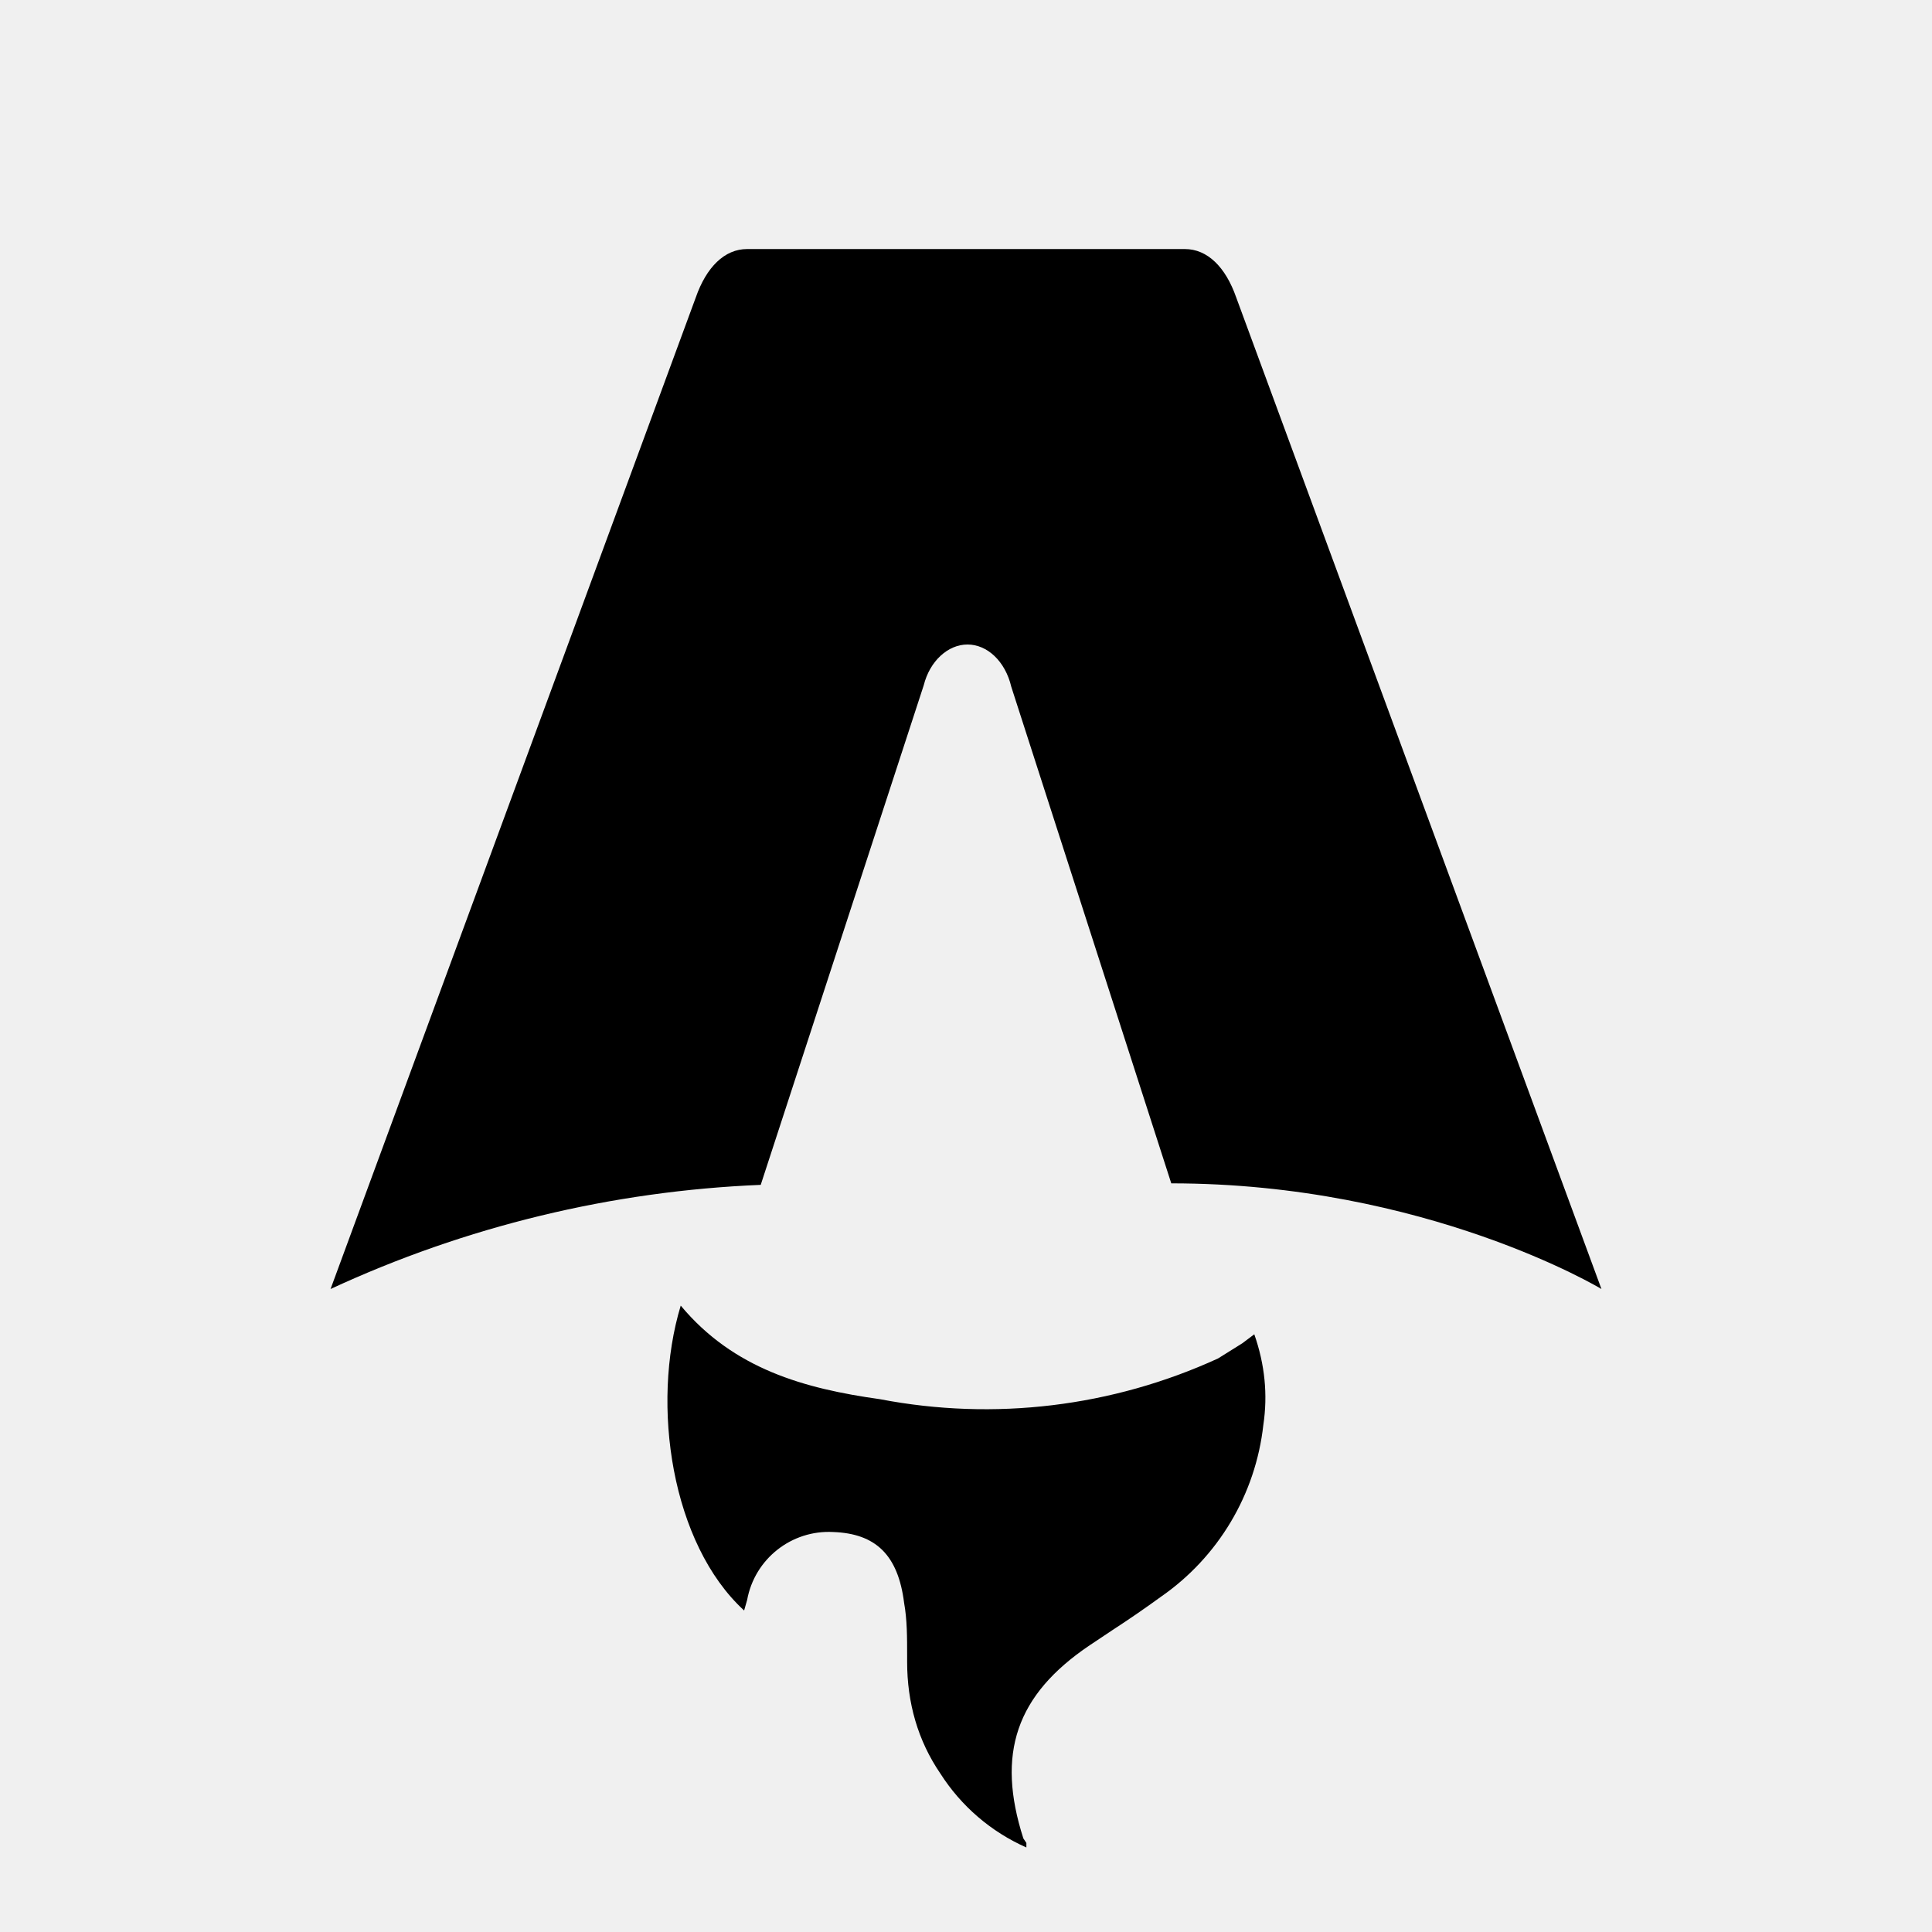
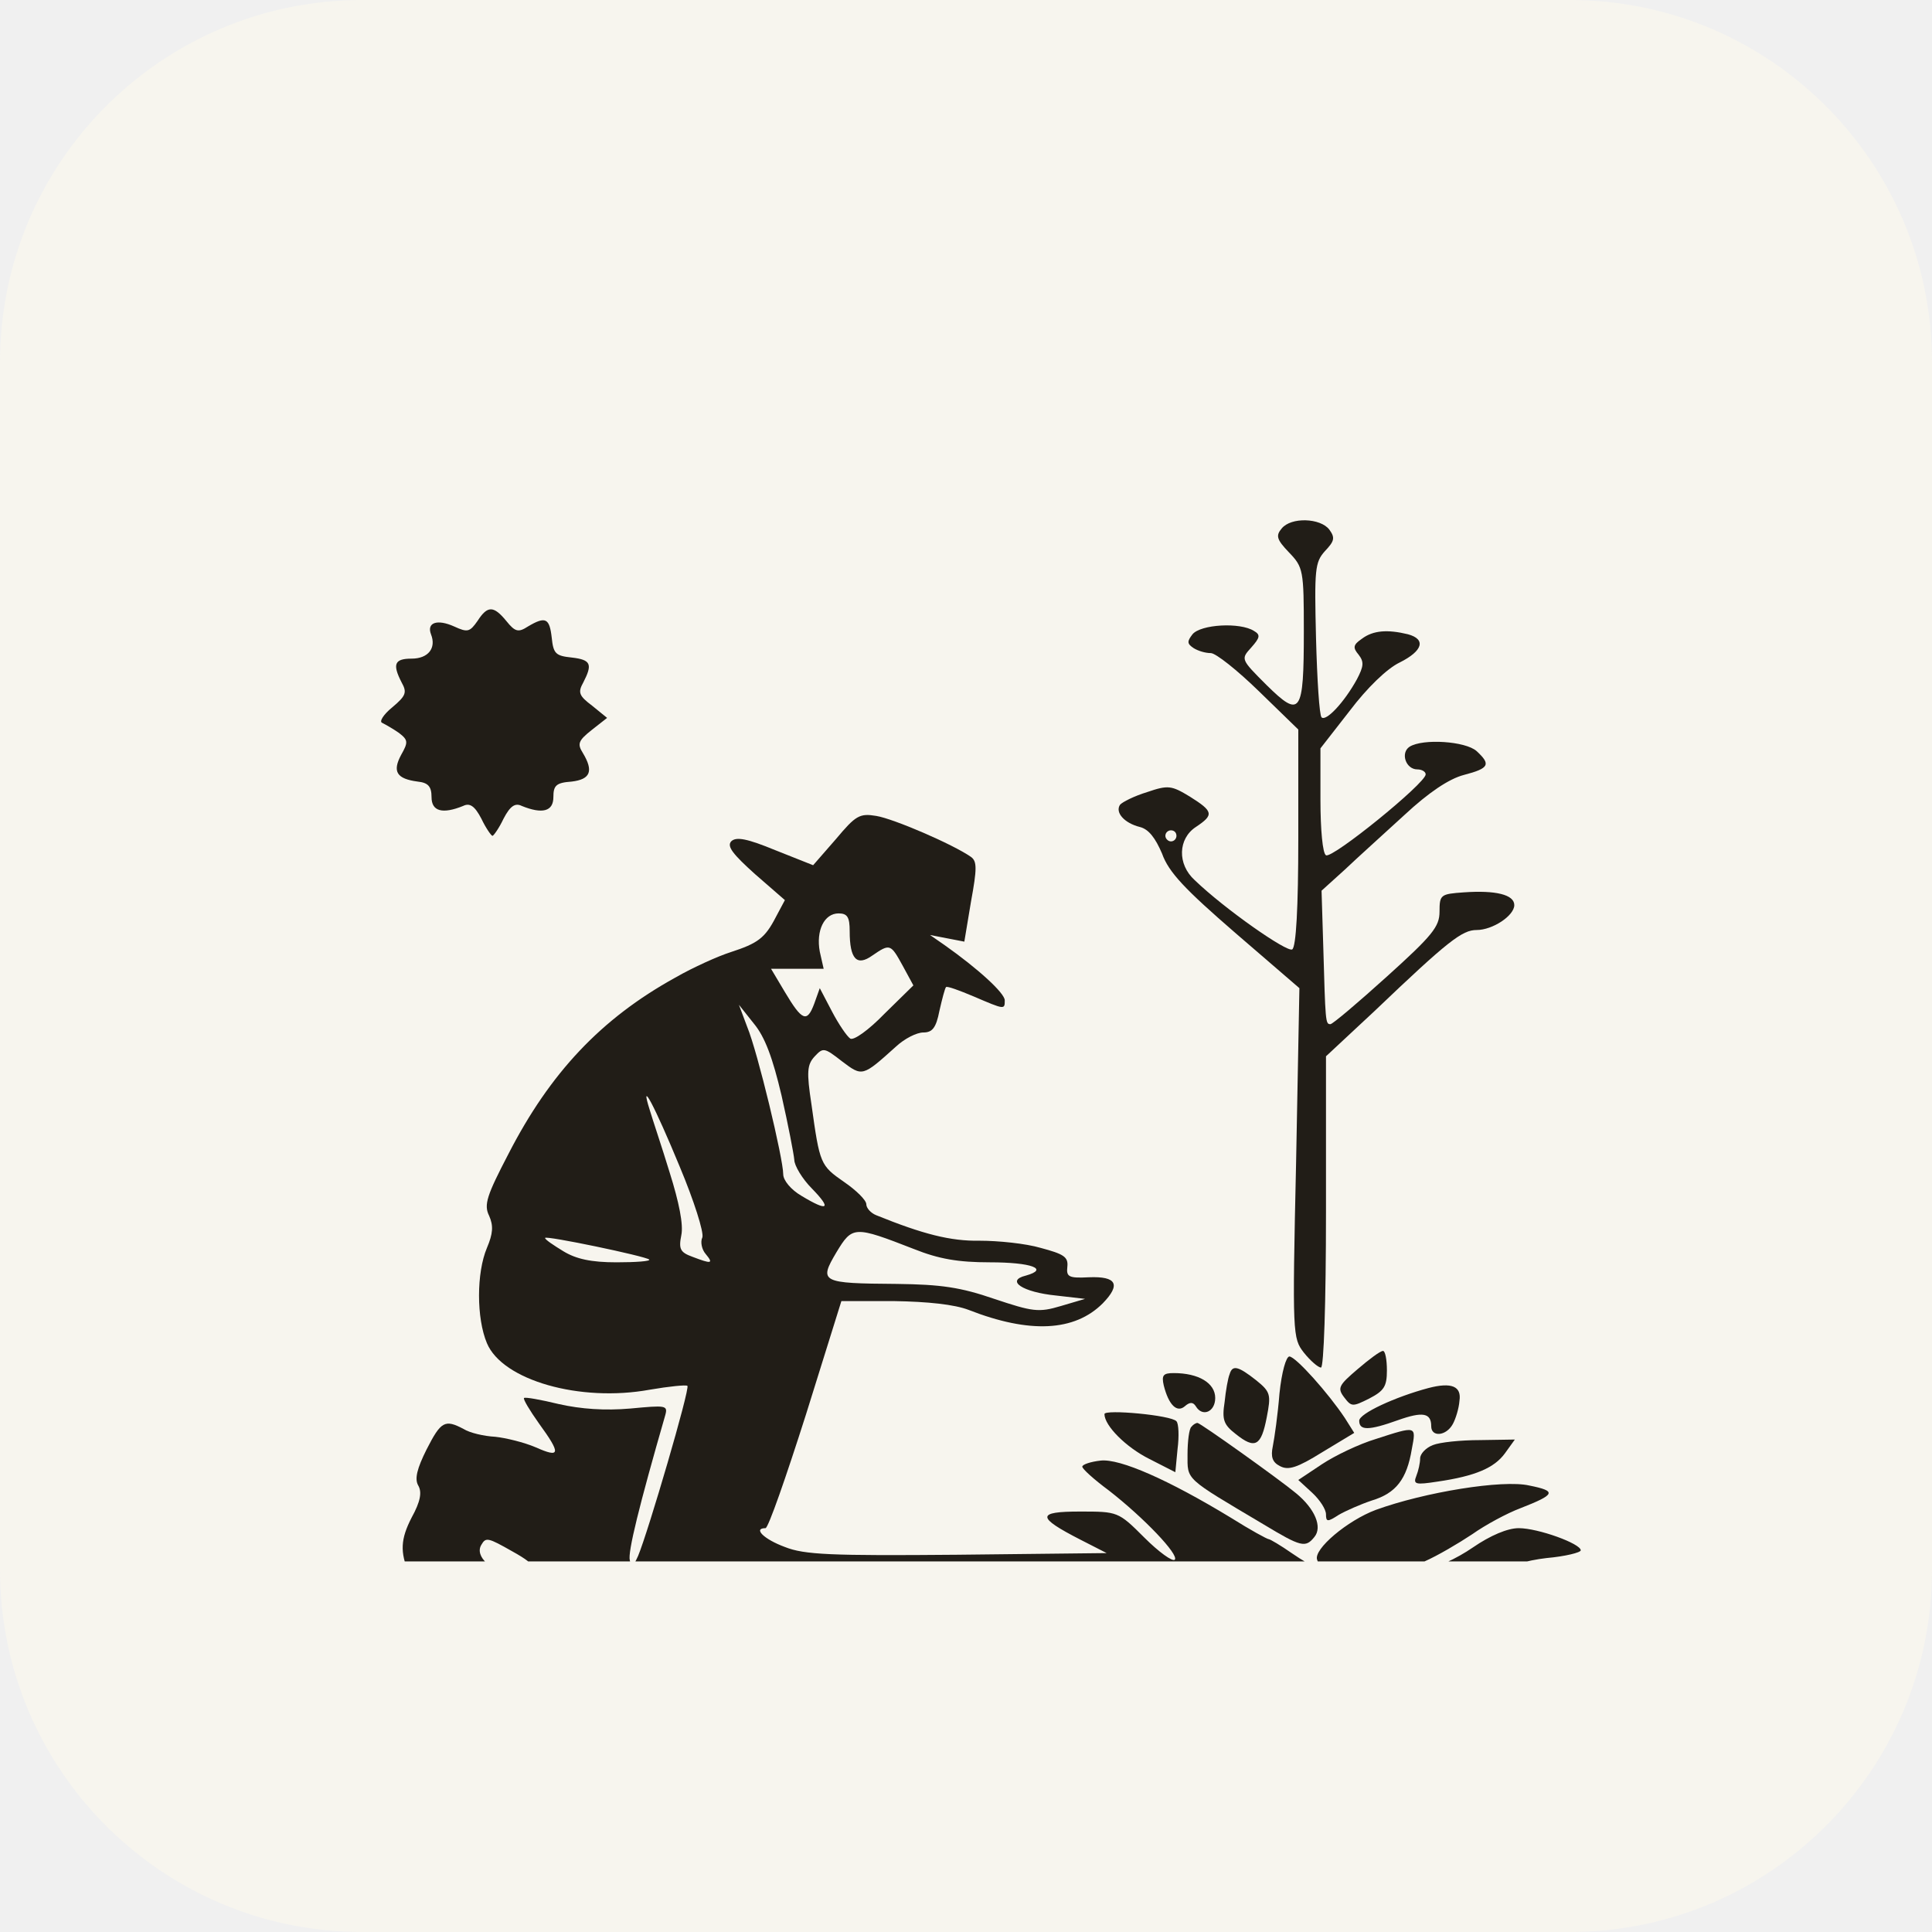
- <svg xmlns="http://www.w3.org/2000/svg" fill="none" viewBox="0 0 128 128">
-   <path d="M50.4 78.5a75.1 75.1 0 0 0-28.5 6.9l24.2-65.7c.7-2 1.9-3.2 3.4-3.2h29c1.5 0 2.7 1.2 3.4 3.2l24.2 65.7s-11.6-7-28.5-7L67 45.5c-.4-1.7-1.6-2.8-2.9-2.8-1.3 0-2.5 1.1-2.9 2.7L50.4 78.5Zm-1.1 28.2Zm-4.2-20.2c-2 6.6-.6 15.8 4.2 20.2a17.5 17.5 0 0 1 .2-.7 5.5 5.5 0 0 1 5.7-4.5c2.8.1 4.3 1.5 4.7 4.7.2 1.1.2 2.3.2 3.5v.4c0 2.7.7 5.2 2.2 7.4a13 13 0 0 0 5.7 4.9v-.3l-.2-.3c-1.8-5.6-.5-9.5 4.4-12.8l1.5-1a73 73 0 0 0 3.2-2.2 16 16 0 0 0 6.8-11.4c.3-2 .1-4-.6-6l-.8.6-1.6 1a37 37 0 0 1-22.4 2.7c-5-.7-9.7-2-13.2-6.2Z" />
-   <style>
-         path { fill: #000; }
-         @media (prefers-color-scheme: dark) {
-             path { fill: #FFF; }
-         }
-     </style>
+ <svg xmlns="http://www.w3.org/2000/svg" viewBox="0 0 512 512" width="512" height="512">
+   <rect width="512" height="512" rx="96" fill="#f7f5ee" />
+   <defs>
+     <clipPath id="m">
+       <rect x="155" y="65" width="300" height="215" />
+     </clipPath>
+   </defs>
+   <g transform="translate(-191.66 2.82) scale(1.46773)">
+     <g clip-path="url(#m)" fill="#211d17">
+       <path d="M362 93.5c-1.1 1.3-.9 2 1.3 4.3 2.6 2.7 2.7 3.2 2.7 14.3 0 14.9-.6 15.7-6.7 9.7-4.7-4.7-4.7-4.7-2.8-6.8 1.6-1.8 1.7-2.3.5-3-2.5-1.6-9.6-1.2-11.1.6-1 1.3-1 1.7.2 2.5.8.5 2.1.9 3.1.9.9 0 4.8 3.1 8.7 6.9l7.1 6.9v19.6c0 12.6-.4 19.7-1.1 20.1-.9.6-12.2-7.3-17.6-12.5-3.2-2.9-3-7.5.2-9.6 3.3-2.2 3.2-2.8-1.1-5.5-3.3-2-3.9-2.1-7.7-.8-2.3.7-4.5 1.8-4.9 2.3-.9 1.4.8 3.3 3.6 4 1.6.4 2.8 2 4 4.8 1.2 3.4 4.2 6.5 13.2 14.3l11.6 10-.6 31.6c-.7 31.1-.6 31.6 1.4 34.2 1.2 1.5 2.6 2.7 3.1 2.7s.9-11.5.9-28.1v-28.1l8.8-8.2c13.3-12.7 15.8-14.6 18.4-14.6 2.9 0 6.8-2.6 6.8-4.5s-3.4-2.7-9.1-2.3c-4.2.3-4.4.4-4.4 3.5 0 2.7-1.3 4.3-9.5 11.7-5.2 4.7-9.8 8.6-10.2 8.6-.9 0-.9-.3-1.3-14.3l-.3-9.8 4.2-3.8c2.2-2.1 7.1-6.5 10.8-9.9 4.3-4 8-6.5 10.7-7.2 4.6-1.2 4.9-1.9 2.3-4.3-2-1.8-9.7-2.3-12.1-.8-1.7 1.1-.7 4.1 1.4 4.1.8 0 1.5.4 1.5.9 0 1.6-16.9 15.3-18 14.6-.6-.3-1-4.6-1-10v-9.3l5.3-6.8c3.1-4.1 6.7-7.6 9-8.7 4.2-2.1 4.8-4.2 1.5-5.1-3.7-.9-6.3-.7-8.3.8-1.6 1.1-1.7 1.6-.6 2.9 1 1.3.9 2.1-.3 4.4-2.3 4.2-5.6 7.7-6.4 6.9-.4-.4-.8-6.8-1-14.3-.3-12.4-.2-13.7 1.6-15.7 1.7-1.8 1.9-2.4.8-3.9-1.6-2.1-6.9-2.3-8.6-.2M343 149c0 .5-.4 1-1 1-.5 0-1-.5-1-1 0-.6.5-1 1-1 .6 0 1 .4 1 1m-126.2-38.8c-1.4 2-1.8 2.1-4.2 1-3.1-1.4-5-.7-4.2 1.4 1 2.5-.5 4.4-3.5 4.4-3.1 0-3.5 1-1.8 4.3 1 1.8.8 2.4-1.7 4.5-1.6 1.3-2.4 2.6-1.8 2.8.6.3 2 1.1 3 1.8 1.7 1.3 1.7 1.7.4 4-1.6 3-.8 4.3 3 4.8 1.9.2 2.5.9 2.5 2.8 0 2.6 2 3.1 5.7 1.6 1.2-.6 2.1 0 3.3 2.3.8 1.7 1.8 3.1 2 3.1s1.2-1.4 2-3.1c1.2-2.3 2.1-2.9 3.3-2.3 3.7 1.5 5.7 1 5.7-1.6 0-2.1.5-2.6 3.3-2.8 3.4-.4 4-1.9 2-5.2-1-1.6-.8-2.2 1.6-4.1l2.8-2.2-2.7-2.2c-2.4-1.8-2.6-2.4-1.6-4.2 1.7-3.3 1.4-4.1-2.1-4.5-2.9-.3-3.3-.7-3.6-3.6-.4-3.5-1.1-3.9-4.3-2-1.7 1.1-2.3 1-3.9-1-2.3-2.8-3.4-2.8-5.2 0" />
+       <path d="m281.5 149.6-4.1 4.7-6.8-2.7c-5.1-2.1-7.1-2.5-8-1.6-.8.9.3 2.3 4.3 5.9l5.4 4.7-1.6 3c-2 3.9-3.3 4.8-8.2 6.4-2.2.7-6.7 2.7-10 4.6-13.4 7.4-22.6 17.2-30.1 31.8-3.9 7.5-4.5 9.2-3.5 11.2.8 1.8.7 3.2-.4 5.8-1.9 4.5-1.9 12.7 0 17.2 2.8 6.7 16.8 10.7 29.4 8.4 3.5-.6 6.5-.9 6.8-.7.5.5-7.1 26.4-8.9 30.7-.9 2-1.2 2.2-1.5.8-.4-1.4 1.7-9.9 6.4-26.2.5-1.8.1-1.8-6.3-1.2-4.6.4-8.9.1-12.9-.8-3.3-.8-6.1-1.3-6.3-1.1s1 2.2 2.7 4.6c4 5.5 3.9 6.3-.6 4.3-2.1-.9-5.4-1.7-7.3-1.9-2-.1-4.6-.7-5.7-1.4-3.4-1.8-4.1-1.4-6.7 3.7-1.7 3.4-2.2 5.3-1.5 6.5s.4 2.9-1.2 5.8c-2 3.9-2.1 6.2-.5 10 .6 1.3-1.4 1.8-14.1 3.3-23.5 2.8-23 2.6-16 9.2 32.6 30.9 75.6 46.4 128.6 46.4 41.8-.1 79.5-10.8 107.1-30.6 11-7.9 24-19.2 24-20.9 0-1.3-6.8-2.5-25.3-4.7-9.7-1.2-9.8-1.2-7.5-2.9 1.3-1 5.1-2.1 8.6-2.5 3.4-.3 6.2-1 6.2-1.4 0-1.2-7.7-4-11.2-4-2 0-5.1 1.3-8.3 3.5-2.9 2-6.8 3.8-9.1 4.1l-3.9.4 4.3-2c2.3-1 6.2-3.3 8.6-4.9 2.4-1.7 6.3-3.8 8.7-4.7 6.4-2.5 6.6-3.1 1.6-4.1-4.8-1.1-18.9 1.2-27.7 4.4-5.1 1.9-11.3 7.1-10.6 9 .8 1.9-.5 1.6-4.6-1.2-2-1.4-3.9-2.5-4.1-2.5-.3 0-3.4-1.7-6.9-3.9-11.2-6.8-20-10.7-23.5-10.3-1.8.2-3.3.7-3.3 1.1s2.1 2.3 4.8 4.3c6.3 4.9 12.7 11.6 11.9 12.5-.4.4-2.9-1.4-5.5-4-4.7-4.7-4.8-4.7-11.6-4.7-7.9 0-7.9 1 .1 5.1l4.7 2.4-27 .3c-22.8.2-27.6 0-31.1-1.4-3.8-1.4-5.8-3.4-3.5-3.4.5 0 3.7-9.2 7.3-20.5l6.4-20.5h9.5c6.1.1 10.9.6 13.5 1.6 11 4.3 19.1 3.9 24.2-1.2 3.3-3.4 2.5-4.9-2.5-4.7-3.7.2-4.1-.1-3.9-1.9s-.7-2.3-4.8-3.4c-2.7-.8-7.7-1.3-11-1.3-5.3.1-10.3-1.2-18.7-4.6-1-.4-1.8-1.3-1.8-2s-1.8-2.5-4-4c-4.3-3-4.4-3.2-5.9-14-.9-5.9-.8-7.2.6-8.7 1.5-1.6 1.7-1.6 4.9.9 3.7 2.8 3.7 2.8 9.7-2.6 1.6-1.5 3.8-2.6 5-2.6 1.6 0 2.3-.8 2.9-3.9.5-2.2 1-4.1 1.2-4.3s2.4.6 5 1.7c5.6 2.4 5.6 2.4 5.6.7 0-1.3-4.8-5.7-10.9-10l-2.6-1.8 3.1.6 3.1.6 1.2-7.2c1.1-6 1.1-7.3 0-8.1-3.3-2.3-14-6.9-17.1-7.4-3-.5-3.7-.1-7.3 4.2m2.5 16.6c0 5.1 1.3 6.4 4.1 4.4 3.2-2.2 3.3-2.1 5.5 1.9l1.9 3.5-5.2 5.1c-2.9 3-5.6 4.9-6.2 4.5s-2.1-2.6-3.3-4.9l-2.2-4.2-1 2.8c-1.3 3.5-2.2 3.1-5.3-2.1l-2.5-4.2h9.5l-.7-3.1c-.7-3.8.8-6.9 3.4-6.9 1.6 0 2 .7 2 3.2m-12.3 29.7c1.2 5.3 2.2 10.5 2.3 11.6 0 1 1.4 3.4 3.2 5.2 3.6 3.7 2.9 4.2-1.9 1.3-1.9-1.1-3.3-2.8-3.3-3.9 0-2.8-4.6-22-6.5-26.6l-1.5-4 2.7 3.4c2 2.4 3.4 6.2 5 13m-18.4 12.8c2.6 6.2 4.4 11.9 4.1 12.8-.4.8-.1 2.2.6 3 1.5 1.8 1 1.8-2.4.5-2.2-.8-2.5-1.4-2-3.9.4-1.9-.4-5.9-2.1-11.3-1.4-4.6-3.1-9.6-3.6-11.3-1.9-6 .9-.7 5.4 10.2m42.3 14.9c4.5 1.8 8 2.4 13.7 2.4 7.5 0 10.8 1.2 6.5 2.4-3.7.9-.6 3 5.5 3.6l5.2.6-4.4 1.3c-4 1.2-5.1 1-12-1.3-6.1-2.1-9.6-2.6-17.6-2.7-13.7-.1-14.1-.3-10.9-5.7 2.9-4.8 3.2-4.8 14-.6m-47.8 1.9c.3.3-2.4.5-5.9.5-4.6 0-7.3-.6-9.6-2-1.8-1.1-3.3-2.1-3.3-2.4 0-.5 18.2 3.3 18.8 3.9m-24.7 52.7c4.9 2.7 4.9 3.8.1 3.8-3.8 0-7-2.9-5.7-5 .8-1.4 1.2-1.3 5.6 1.2" />
+       <path d="M375.7 245.3c-3.4 2.9-3.7 3.4-2.4 5.1s1.5 1.7 4.5.2c2.7-1.4 3.2-2.2 3.2-5.1 0-1.9-.3-3.5-.7-3.5-.5 0-2.5 1.5-4.6 3.3m-14.1 4.4c-.3 3.8-.9 8-1.2 9.5-.4 1.9-.1 2.9 1.3 3.6 1.5.8 3.1.3 7.6-2.5l5.8-3.5-1.7-2.7c-3-4.5-8.8-11-10-11.1-.6 0-1.4 2.8-1.8 6.7m-9-3.5c-.3.7-.7 3-.9 5-.5 3.2-.2 4.1 2 5.8 3.5 2.8 4.6 2.2 5.6-3 .8-4.1.7-4.6-1.9-6.7-3.3-2.6-4.3-2.8-4.8-1.1m-11.9 2c.9 3.6 2.4 5 3.8 3.8.9-.8 1.5-.8 2 0 1.2 2 3.5 1 3.5-1.5 0-2.7-3-4.5-7.5-4.5-1.9 0-2.2.4-1.8 2.2m47.8.5c-6 1.6-12.5 4.6-12.5 5.9 0 1.8 1.7 1.8 7-.1 4.5-1.6 6-1.3 6 1.1 0 2 2.7 1.8 3.9-.4.5-.9 1.1-2.8 1.2-4.2.4-2.6-1.4-3.4-5.6-2.3m-58.5 4.7c0 2.1 3.9 6 8.1 8.1l4.7 2.4.4-4.2c.3-2.3.2-4.6-.2-5-.9-1.1-13-2.2-13-1.3m15.7 2.3c-.4.3-.7 2.6-.7 5 0 4.7-.6 4.1 13.7 12.6 6.8 4.1 7.6 4.3 9.2 2.3 1.5-1.8.1-5.1-3.3-7.9-3-2.5-17.3-12.7-17.8-12.7-.3 0-.8.3-1.1.7" />
+       <path d="M379 257.9c-3 .9-7.4 3-9.8 4.6l-4.2 2.8 2.5 2.3c1.4 1.3 2.5 3 2.5 3.9 0 1.4.3 1.4 2.3.1 1.2-.7 3.9-1.9 6-2.6 4.3-1.3 6.3-3.8 7.2-9.3.8-4.2.9-4.2-6.5-1.8m10.3 1.1c-1.3.5-2.3 1.6-2.3 2.4s-.3 2.2-.7 3.2c-.6 1.5-.1 1.6 3.8 1 6.9-1 10.3-2.5 12.2-5.1l1.8-2.5-6.3.1c-3.5 0-7.3.4-8.5.9M35 397.9V423h14c17.4 0 23.4-1.2 27.7-5.5 2.7-2.7 3.3-4.1 3.3-7.7 0-4-2.9-10.8-4.7-10.8-.5 0-1.5-.5-2.3-1-1.2-.8-1-1.4 1.3-3.8 3.8-4 4.5-9.6 1.7-14-3.4-5.4-7.4-6.5-25.2-7l-15.8-.4zm28.8-14.3c3 2.1 3 6.9 0 8.5-1.2.7-5.6 1.2-9.7 1.3l-7.6.1-.3-5.8-.3-5.7h7.8c5.5 0 8.5.5 10.1 1.6M67 404c2.4 2.4 2.5 4.9.6 7.6-1.2 1.6-2.9 2-11.5 2.2l-10.1.4V402h9.5c8.2 0 9.8.3 11.5 2m37.6-27.8c-.7 1.8-5.5 12.5-10.6 23.8-5 11.3-9.4 21.1-9.7 21.7-.4 1 1 1.3 5.1 1.3h5.7l2.4-5.5 2.5-5.5h22.8l2.3 5.5 2.3 5.5h5.8c3.2 0 5.8-.3 5.7-.8 0-.4-4.9-11.5-10.8-24.7l-10.8-24-5.6-.3c-5.5-.3-5.7-.2-7.1 3m10.8 17.8c2 4.6 3.6 8.6 3.6 8.7 0 .2-3.4.3-7.6.3-5.7 0-7.5-.3-7.1-1.3 2.4-6.1 7.1-16.7 7.3-16.5.1.2 1.9 4.1 3.8 8.8m30.6 4v25h11v-14h10.9l4.8 7 4.8 7h5.8c3.1 0 5.7-.3 5.7-.6s-2.4-3.9-5.2-8.1c-5-7-5.2-7.5-3.3-8.5 4.8-2.8 8.5-9.4 8.5-15.3-.1-3.4-3.6-10-6.8-12.7-4.2-3.5-10.9-4.8-24.7-4.8H146zm28.5-12.5c3.2 3.1 3.2 7.5.1 11.2-2.2 2.6-3 2.8-9.8 2.8h-7.3l-.3-8.3-.3-8.2h7.6c6.7 0 7.9.3 10 2.5m25-11.3c-.3.7-.4 11.9-.3 24.8l.3 23.5h16c17.8 0 20-.4 24.4-4.1 5.9-4.9 5.9-13.9.1-18.8l-3-2.5 2.5-3.7c4.6-6.8 2.7-14.1-4.8-18.1-4.4-2.3-34.4-3.3-35.2-1.1m28.7 9c2.6 2.1 3 5.3 1 7.7-1.5 1.9-3 2.3-10 2.7l-8.2.4v-12h7.8c4.7 0 8.4.5 9.4 1.2m2.6 20.4c1.4 1 2.2 2.6 2.2 4.4 0 4.6-3 6-13.2 6H211v-12h8.8c6.3 0 9.4.4 11 1.6M255 398v25l18.8-.2 18.7-.3.3-4.2.3-4.2-13.3-.3-13.3-.3-.3-5.8-.3-5.7H289v-9h-23.1l.3-5.3.3-5.2 12.8-.3 12.8-.3-.3-4.2-.3-4.2-18.2-.3-18.3-.2zm58.9-22.2c-18.2 9.5-18.1 35.1.2 44.5 7.6 3.9 17.7 4 25.4.2 7.9-3.8 8.5-4.9 4.5-9l-3.3-3.4-3.8 2.6c-5.4 3.6-10.7 4-16.1 1.4-11.5-5.5-11.8-22.5-.5-28 5.7-2.8 9.2-2.7 15.6.5l5.3 2.7 3.1-3.1c2.7-2.7 2.9-3.3 1.6-4.8-3-3.7-11-6.4-19-6.4-6.5 0-8.5.4-13 2.8m43.1 22.1V423h10.9l.3-10.3.3-10.2h22l.3 10.3.3 10.3 5.2-.3 5.2-.3v-49l-5.2-.3-5.2-.3-.3 9.8-.3 9.8-11.2.3-11.2.3-.3-9.8-.3-9.8-5.2-.3-5.3-.3zm58.5-23.7c-.3.8-.4 11.9-.3 24.8l.3 23.5 18.8.3 18.7.2v-9h-26v-12h23.1l-.3-4.3-.3-4.2-11.2-.3-11.3-.3V382h25.9l-.2-4.3-.3-4.2-18.2-.3c-14.2-.2-18.4 0-18.7 1M464 398v25h10.9l.3-6.8.3-6.7 5.2-.3 5.1-.3 4.9 7 4.8 7 5.8.1c3.1 0 5.7-.3 5.7-.6s-2.3-4-5.2-8.1c-4.8-7-5.1-7.6-3.3-8.6 5.8-3.2 9.2-10.8 7.9-18.1-.5-2.9-1.8-5.3-4.8-8.2-5.1-5.2-10.2-6.4-26.1-6.4H464zm28.5-12.5c1.7 1.6 2.5 3.5 2.5 6 0 6.2-5.1 9-15 8.3l-4.5-.3-.3-8.3-.3-8.2h7.6c6.7 0 7.9.3 10 2.5m35.4-9.8c-9.5 4.9-14.7 14.4-13.6 25.1 1.4 13.4 12.1 22.4 26.7 22.4 11.6 0 20.1-5.1 24.6-14.7 4.5-9.4 2.2-21.7-5.2-28.7-7.9-7.4-22.4-9.2-32.5-4.1m20.1 8.2c1.9 1 4.5 3.3 5.8 5.1 3 4.4 3.1 13.1.2 17.8-2.2 3.5-8.8 7.2-13 7.2s-10.8-3.7-13-7.2c-2.4-4-2.7-12.6-.5-16.8 3.6-7.1 13.3-10 20.5-6.1" />
+     </g>
+   </g>
</svg>
